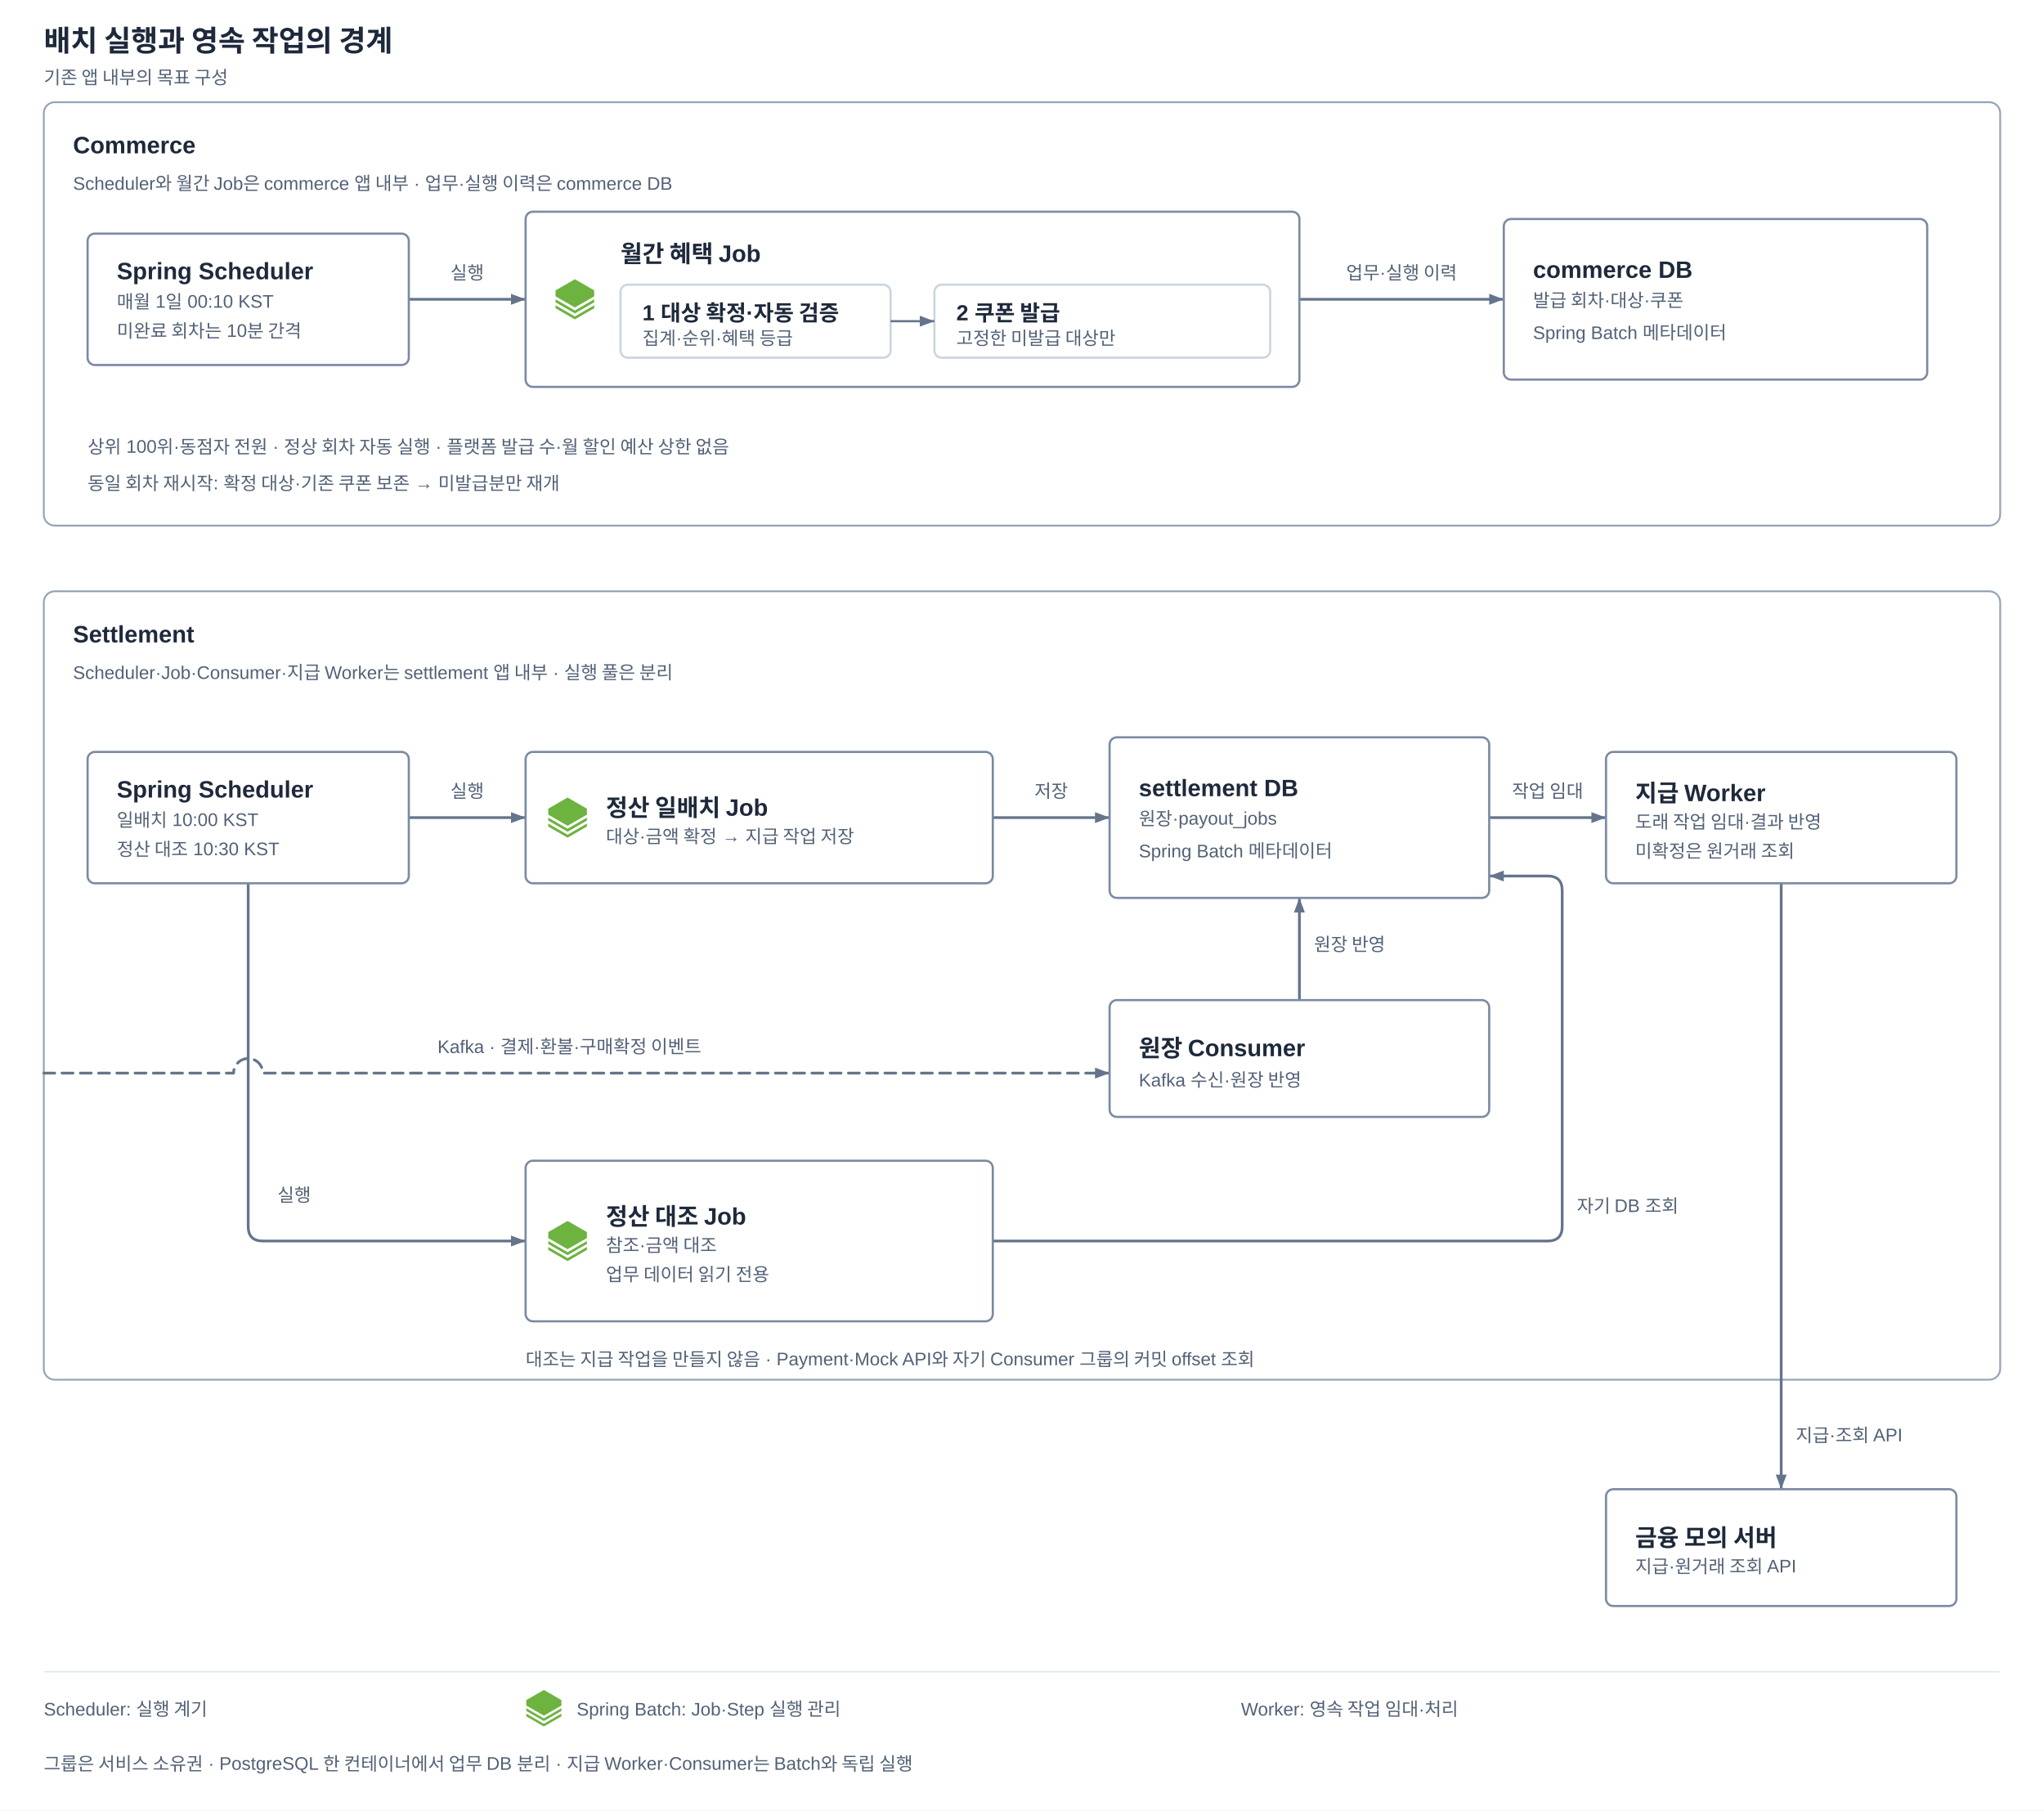
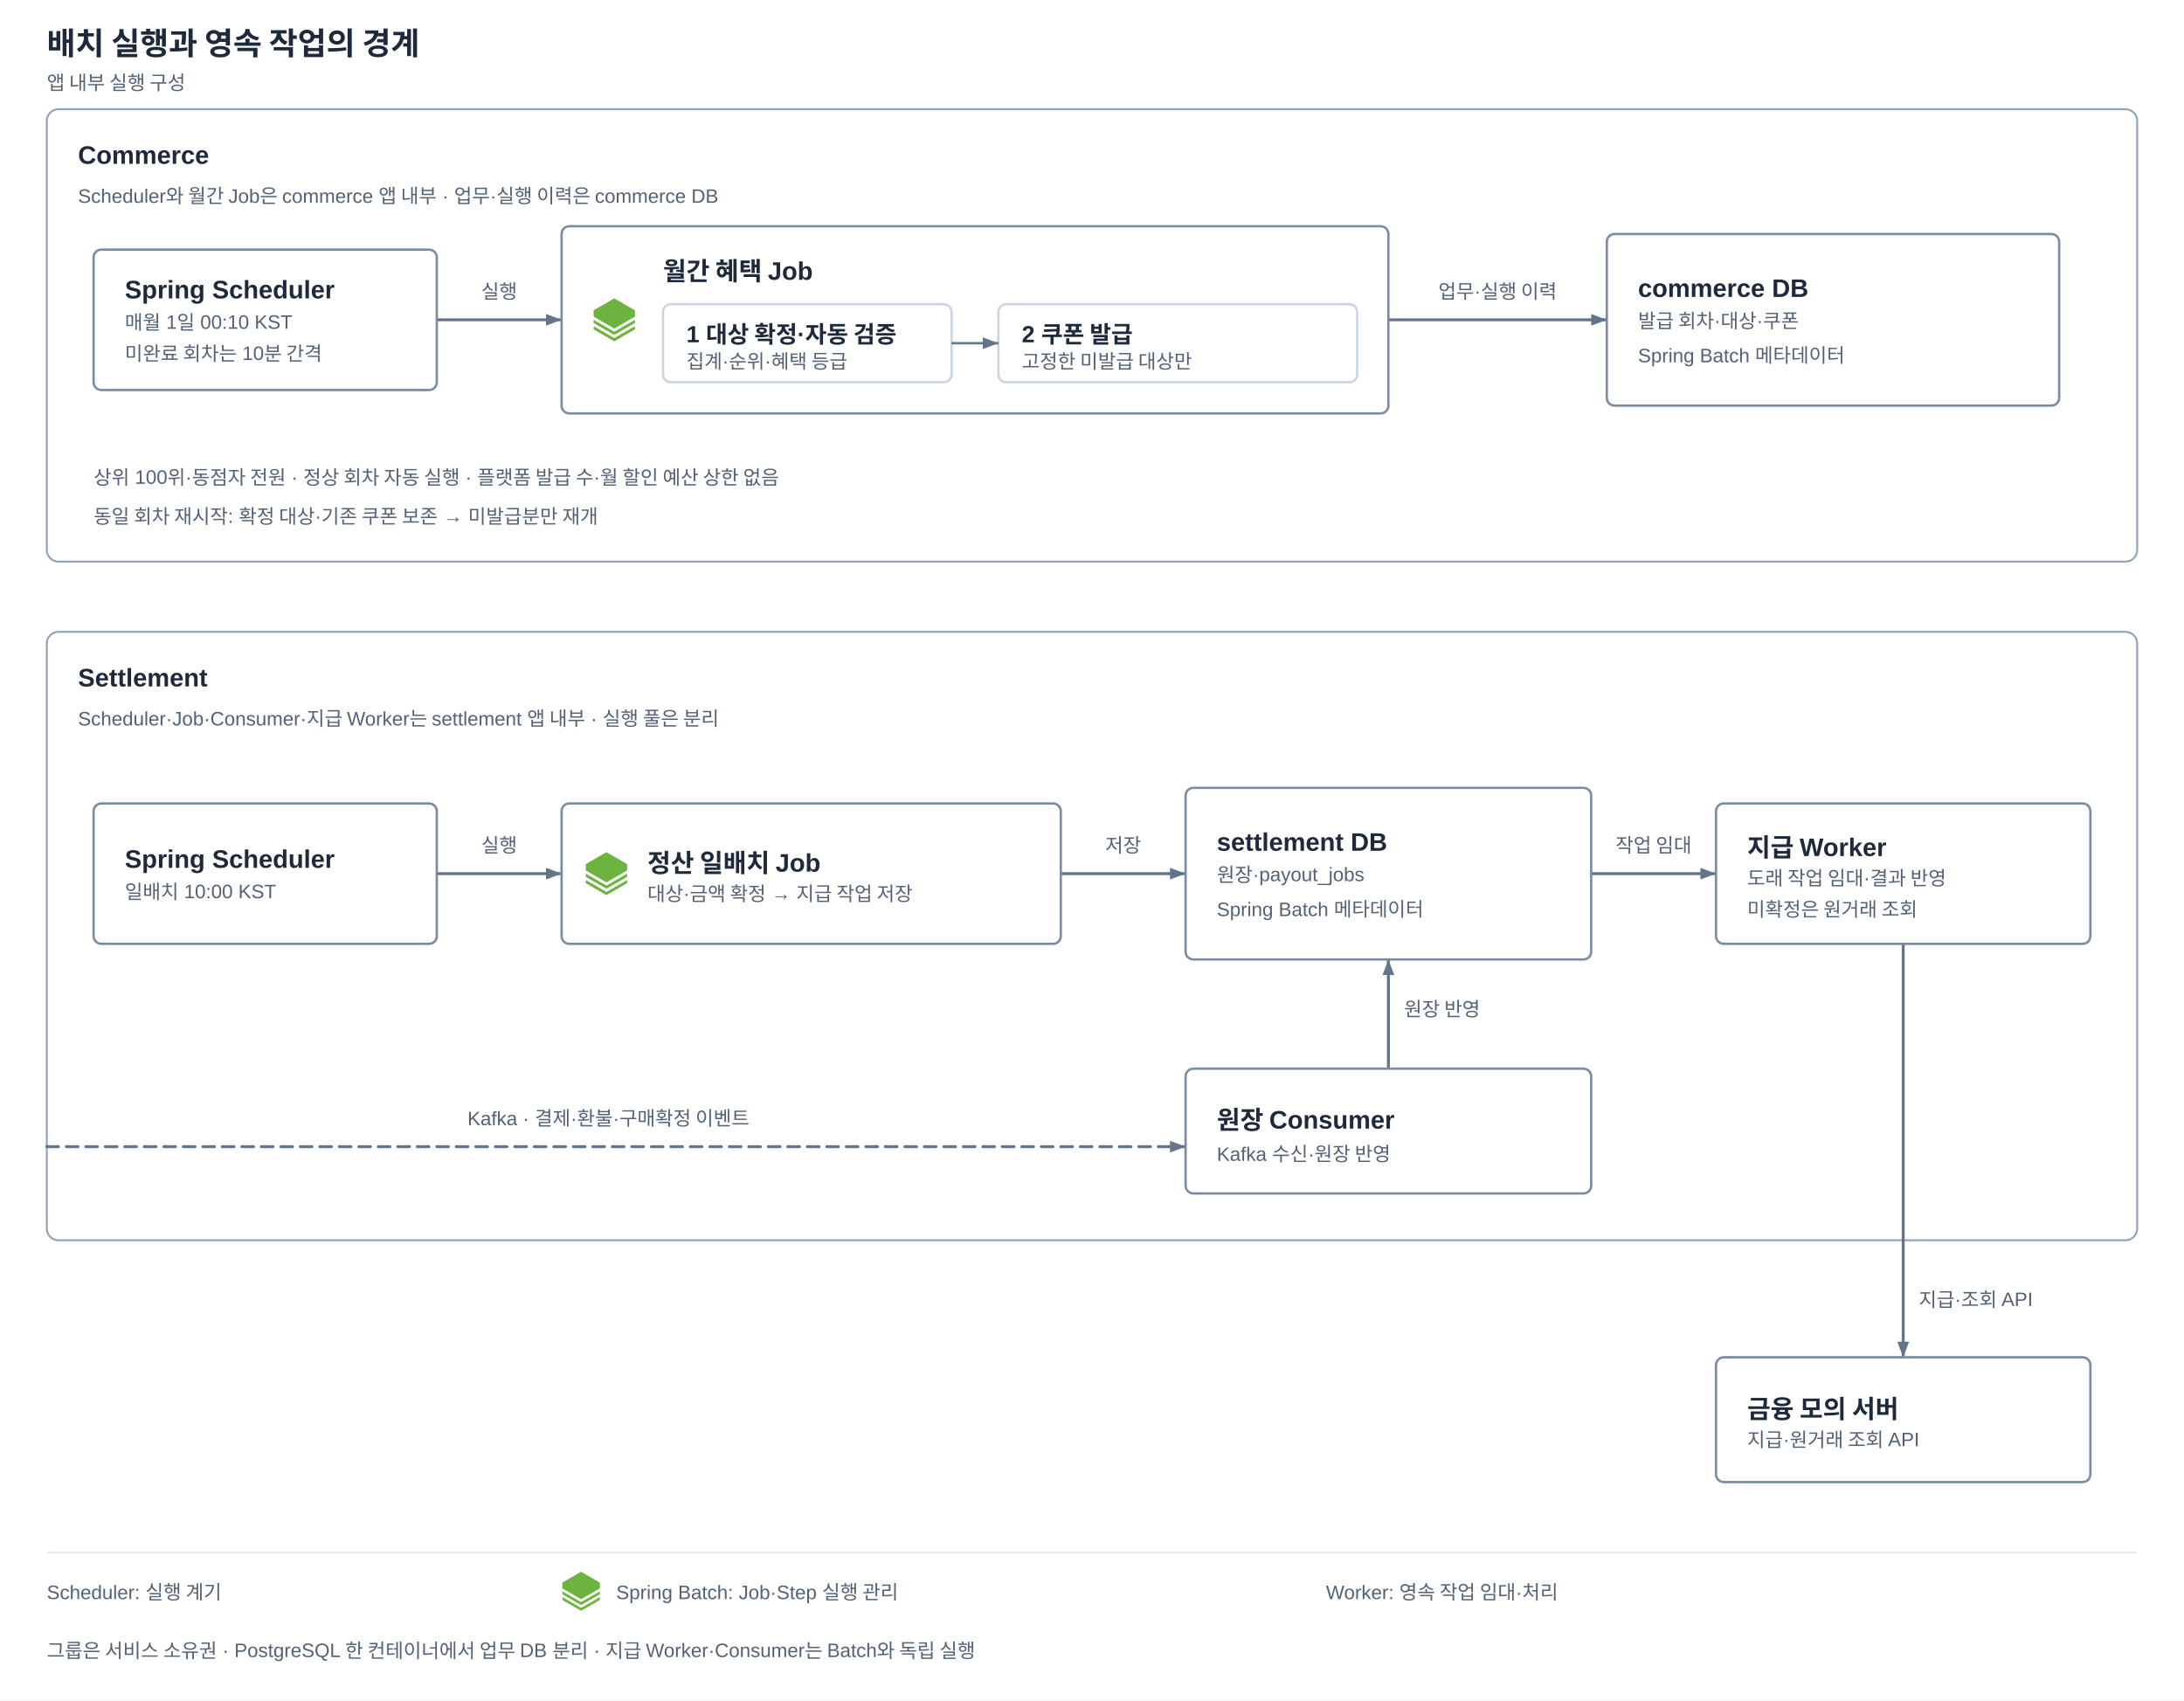
- <svg xmlns="http://www.w3.org/2000/svg" width="1120" height="992" viewBox="0 0 1120 992" role="img" aria-labelledby="title desc" data-scope="service-execution">
+ <svg xmlns="http://www.w3.org/2000/svg" width="1120" height="872" viewBox="0 0 1120 872" role="img" aria-labelledby="title desc" data-scope="service-execution">
  <defs>
    <symbol id="logo-springbatch" viewBox="0 0 150.49 156.27">
      <path d="M0,101.29v11.57l75.24,43.41,75.25-43.41V101.29L75.24,144.7ZM0,78.14V89.71l75.24,43.41,75.25-43.41V78.14L75.24,121.55ZM75.24,0,0,43.41V66.56L75.24,110l75.25-43.41V43.41Z" fill="#6db33f" />
    </symbol>
    <marker id="arrow" markerWidth="8" markerHeight="6" refX="8" refY="3" orient="auto-start-reverse" markerUnits="userSpaceOnUse" viewBox="0 0 8 6">
      <path d="M0 0 8 3 0 6Z" fill="#64748b" />
    </marker>
  </defs>
-   <rect width="1120" height="992" fill="#fff" />
+   <rect width="1120" height="872" fill="#fff" />
  <text x="24" y="28" font-family="Geist, Arial, Apple SD Gothic Neo, sans-serif" font-size="16" font-weight="600" fill="#1e293b">배치 실행과 영속 작업의 경계</text>
  <g id="commerce-owner" data-zone="service-ownership" data-box="24,56,1072,232">
    <rect x="24" y="56" width="1072" height="232" rx="6" fill="#fff" stroke="#94a3b8" stroke-width="1" />
    <text x="40" y="84" font-family="Geist, Arial, Apple SD Gothic Neo, sans-serif" font-size="13" font-weight="600" fill="#1e293b">Commerce</text>
    <text x="40" y="104" font-family="Geist, Arial, Apple SD Gothic Neo, sans-serif" font-size="10" font-weight="400" fill="#526176">Scheduler와 월간 Job은 commerce 앱 내부 · 업무·실행 이력은 commerce DB</text>
  </g>
-   <g id="settlement-owner" data-zone="service-ownership" data-box="24,324,1072,432">
-     <rect x="24" y="324" width="1072" height="432" rx="6" fill="#fff" stroke="#94a3b8" stroke-width="1" />
+   <g id="settlement-owner" data-zone="service-ownership" data-box="24,324,1072,312">
+     <rect x="24" y="324" width="1072" height="312" rx="6" fill="#fff" stroke="#94a3b8" stroke-width="1" />
    <text x="40" y="352" font-family="Geist, Arial, Apple SD Gothic Neo, sans-serif" font-size="13" font-weight="600" fill="#1e293b">Settlement</text>
    <text x="40" y="372" font-family="Geist, Arial, Apple SD Gothic Neo, sans-serif" font-size="10" font-weight="400" fill="#526176">Scheduler·Job·Consumer·지급 Worker는 settlement 앱 내부 · 실행 풀은 분리</text>
  </g>
-   <path id="reconciliation-read" data-edge="true" data-source="reconciliation-job" data-target="settlement-db" d="M544 680H848 Q856 680 856 672V488 Q856 480 848 480H816" fill="none" stroke="#64748b" stroke-width="1.5" stroke-linejoin="round" stroke-linecap="round" marker-end="url(#arrow)" />
-   <path id="reconciliation-trigger" data-edge="true" data-source="settlement-scheduler" data-target="reconciliation-job" d="M136 484V672 Q136 680 144 680H288" fill="none" stroke="#64748b" stroke-width="1.5" stroke-linejoin="round" stroke-linecap="round" marker-end="url(#arrow)" />
  <path id="settlement-store" data-edge="true" data-source="settlement-daily-job" data-target="settlement-db" d="M544 448H608" fill="none" stroke="#64748b" stroke-width="1.5" stroke-linejoin="round" stroke-linecap="round" marker-end="url(#arrow)" />
  <path id="settlement-trigger" data-edge="true" data-source="settlement-scheduler" data-target="settlement-daily-job" d="M224 448H288" fill="none" stroke="#64748b" stroke-width="1.5" stroke-linejoin="round" stroke-linecap="round" marker-end="url(#arrow)" />
  <path id="commerce-trigger" data-edge="true" data-source="commerce-scheduler" data-target="monthly-benefit-job" d="M224 164H288" fill="none" stroke="#64748b" stroke-width="1.5" stroke-linejoin="round" stroke-linecap="round" marker-end="url(#arrow)" />
  <path id="commerce-store" data-edge="true" data-source="monthly-benefit-job" data-target="commerce-db" d="M712 164H824" fill="none" stroke="#64748b" stroke-width="1.5" stroke-linejoin="round" stroke-linecap="round" marker-end="url(#arrow)" />
  <path id="claim-payout" data-edge="true" data-source="settlement-db" data-target="payout-worker" d="M816 448H880" fill="none" stroke="#64748b" stroke-width="1.5" stroke-linejoin="round" stroke-linecap="round" marker-end="url(#arrow)" />
  <path id="apply-ledger" data-edge="true" data-source="ledger-consumer" data-target="settlement-db" d="M712 548V492" fill="none" stroke="#64748b" stroke-width="1.5" stroke-linejoin="round" stroke-linecap="round" marker-end="url(#arrow)" />
-   <path id="consume-events" data-edge="true" data-source="kafka-input" data-target="ledger-consumer" d="M24 588H128 a8 8 0 0 1 16 0H608" fill="none" stroke="#64748b" stroke-width="1.5" stroke-linejoin="round" stroke-linecap="round" marker-end="url(#arrow)" stroke-dasharray="6 4" />
-   <path id="payout-call" data-edge="true" data-source="payout-worker" data-target="finance-mock" d="M976 484V816" fill="none" stroke="#64748b" stroke-width="1.5" stroke-linejoin="round" stroke-linecap="round" marker-end="url(#arrow)" />
+   <path id="consume-events" data-edge="true" data-source="kafka-input" data-target="ledger-consumer" d="M24 588H608" fill="none" stroke="#64748b" stroke-width="1.5" stroke-linejoin="round" stroke-linecap="round" marker-end="url(#arrow)" stroke-dasharray="6 4" />
+   <path id="payout-call" data-edge="true" data-source="payout-worker" data-target="finance-mock" d="M976 484V696" fill="none" stroke="#64748b" stroke-width="1.5" stroke-linejoin="round" stroke-linecap="round" marker-end="url(#arrow)" />
  <g id="commerce-scheduler" data-node="true" data-box="48,128,176,72" data-align-content="vertical-center" data-content-center-y="164.0">
    <rect x="48" y="128" width="176" height="72" rx="4" fill="#fff" stroke="#7b8ba2" stroke-width="1.2" />
    <text x="64" y="148.5" font-family="Geist, Arial, Apple SD Gothic Neo, sans-serif" font-size="13" font-weight="600" fill="#1e293b" text-anchor="start" dominant-baseline="central">Spring Scheduler</text>
    <text x="64" y="164.5" font-family="Geist, Arial, Apple SD Gothic Neo, sans-serif" font-size="10" font-weight="400" fill="#526176" text-anchor="start" dominant-baseline="central">매월 1일 00:10 KST</text>
    <text x="64" y="180.5" font-family="Geist, Arial, Apple SD Gothic Neo, sans-serif" font-size="10" font-weight="400" fill="#526176" text-anchor="start" dominant-baseline="central">미완료 회차는 10분 간격</text>
  </g>
  <g id="monthly-benefit-job" data-node="true" data-box="288,116,424,96" data-align-content="composite-center" data-content-center-y="164">
    <rect x="288" y="116" width="424" height="96" rx="4" fill="#fff" stroke="#7b8ba2" stroke-width="1.2" />
    <use href="#logo-springbatch" x="304" y="153" width="22" height="22" />
    <text x="340" y="138" font-family="Geist, Arial, Apple SD Gothic Neo, sans-serif" font-size="13" font-weight="600" fill="#1e293b" dominant-baseline="central">월간 혜택 Job</text>
    <rect x="340" y="156" width="148" height="40" rx="4" fill="#fff" stroke="#cbd5e1" stroke-width="1.2" />
    <rect x="512" y="156" width="184" height="40" rx="4" fill="#fff" stroke="#cbd5e1" stroke-width="1.2" />
    <path d="M488 176H512" fill="none" stroke="#64748b" stroke-width="1.2" marker-end="url(#arrow)" />
    <g data-step="1" data-align-content="vertical-center" data-content-center-y="176">
      <text x="352" y="168.5" font-family="Geist, Arial, Apple SD Gothic Neo, sans-serif" font-size="12" font-weight="600" fill="#1e293b" dominant-baseline="central">1  대상 확정·자동 검증</text>
      <text x="352" y="184.5" font-family="Geist, Arial, Apple SD Gothic Neo, sans-serif" font-size="10" font-weight="400" fill="#526176" dominant-baseline="central">집계·순위·혜택 등급</text>
    </g>
    <g data-step="2" data-align-content="vertical-center" data-content-center-y="176">
      <text x="524" y="168.5" font-family="Geist, Arial, Apple SD Gothic Neo, sans-serif" font-size="12" font-weight="600" fill="#1e293b" dominant-baseline="central">2  쿠폰 발급</text>
      <text x="524" y="184.5" font-family="Geist, Arial, Apple SD Gothic Neo, sans-serif" font-size="10" font-weight="400" fill="#526176" dominant-baseline="central">고정한 미발급 대상만</text>
    </g>
  </g>
  <g id="commerce-db" data-node="true" data-box="824,120.0,232,88" data-align-content="vertical-center" data-content-center-y="164.0">
    <rect x="824" y="120.0" width="232" height="88" rx="4" fill="#fff" stroke="#7b8ba2" stroke-width="1.2" />
    <text x="840" y="147.75" font-family="Geist, Arial, Apple SD Gothic Neo, sans-serif" font-size="13" font-weight="600" fill="#1e293b" text-anchor="start" dominant-baseline="central">commerce DB</text>
    <text x="840" y="163.75" font-family="Geist, Arial, Apple SD Gothic Neo, sans-serif" font-size="10" font-weight="400" fill="#526176" text-anchor="start" dominant-baseline="central">발급 회차·대상·쿠폰</text>
    <text x="840" y="179.75" font-family="Geist, Arial, Apple SD Gothic Neo, sans-serif" font-size="10" font-weight="400" fill="#526176" text-anchor="start" dominant-baseline="central">Spring Batch 메타데이터</text>
  </g>
  <g id="settlement-scheduler" data-node="true" data-box="48,412.0,176,72" data-align-content="vertical-center" data-content-center-y="448.0">
    <rect x="48" y="412.0" width="176" height="72" rx="4" fill="#fff" stroke="#7b8ba2" stroke-width="1.2" />
-     <text x="64" y="432.5" font-family="Geist, Arial, Apple SD Gothic Neo, sans-serif" font-size="13" font-weight="600" fill="#1e293b" text-anchor="start" dominant-baseline="central">Spring Scheduler</text>
-     <text x="64" y="448.5" font-family="Geist, Arial, Apple SD Gothic Neo, sans-serif" font-size="10" font-weight="400" fill="#526176" text-anchor="start" dominant-baseline="central">일배치 10:00 KST</text>
-     <text x="64" y="464.5" font-family="Geist, Arial, Apple SD Gothic Neo, sans-serif" font-size="10" font-weight="400" fill="#526176" text-anchor="start" dominant-baseline="central">정산 대조 10:30 KST</text>
+     <text x="64" y="440.5" font-family="Geist, Arial, Apple SD Gothic Neo, sans-serif" font-size="13" font-weight="600" fill="#1e293b" text-anchor="start" dominant-baseline="central">Spring Scheduler</text>
+     <text x="64" y="456.5" font-family="Geist, Arial, Apple SD Gothic Neo, sans-serif" font-size="10" font-weight="400" fill="#526176" text-anchor="start" dominant-baseline="central">일배치 10:00 KST</text>
  </g>
  <g id="settlement-daily-job" data-node="true" data-box="288,412.0,256,72" data-align-content="vertical-center" data-content-center-y="448.0">
    <rect x="288" y="412.0" width="256" height="72" rx="4" fill="#fff" stroke="#7b8ba2" stroke-width="1.2" />
    <use href="#logo-springbatch" x="300" y="437.0" width="22" height="22" aria-hidden="true" />
    <text x="332" y="441.5" font-family="Geist, Arial, Apple SD Gothic Neo, sans-serif" font-size="13" font-weight="600" fill="#1e293b" text-anchor="start" dominant-baseline="central">정산 일배치 Job</text>
    <text x="332" y="457.5" font-family="Geist, Arial, Apple SD Gothic Neo, sans-serif" font-size="10" font-weight="400" fill="#526176" text-anchor="start" dominant-baseline="central">대상·금액 확정 → 지급 작업 저장</text>
  </g>
  <g id="settlement-db" data-node="true" data-box="608,404.0,208,88" data-align-content="vertical-center" data-content-center-y="448.0">
    <rect x="608" y="404.0" width="208" height="88" rx="4" fill="#fff" stroke="#7b8ba2" stroke-width="1.2" />
    <text x="624" y="431.75" font-family="Geist, Arial, Apple SD Gothic Neo, sans-serif" font-size="13" font-weight="600" fill="#1e293b" text-anchor="start" dominant-baseline="central">settlement DB</text>
    <text x="624" y="447.75" font-family="Geist, Arial, Apple SD Gothic Neo, sans-serif" font-size="10" font-weight="400" fill="#526176" text-anchor="start" dominant-baseline="central">원장·payout_jobs</text>
    <text x="624" y="463.75" font-family="Geist, Arial, Apple SD Gothic Neo, sans-serif" font-size="10" font-weight="400" fill="#526176" text-anchor="start" dominant-baseline="central">Spring Batch 메타데이터</text>
  </g>
  <g id="payout-worker" data-node="true" data-box="880,412,192,72" data-align-content="vertical-center" data-content-center-y="448.0">
    <rect x="880" y="412" width="192" height="72" rx="4" fill="#fff" stroke="#7b8ba2" stroke-width="1.2" />
    <text x="896" y="433.5" font-family="Geist, Arial, Apple SD Gothic Neo, sans-serif" font-size="13" font-weight="600" fill="#1e293b" text-anchor="start" dominant-baseline="central">지급 Worker</text>
    <text x="896" y="449.5" font-family="Geist, Arial, Apple SD Gothic Neo, sans-serif" font-size="10" font-weight="400" fill="#526176" text-anchor="start" dominant-baseline="central">도래 작업 임대·결과 반영</text>
    <text x="896" y="465.5" font-family="Geist, Arial, Apple SD Gothic Neo, sans-serif" font-size="10" font-weight="400" fill="#526176" text-anchor="start" dominant-baseline="central">미확정은 원거래 조회</text>
  </g>
  <g id="ledger-consumer" data-node="true" data-box="608,548,208,64" data-align-content="vertical-center" data-content-center-y="580.0">
    <rect x="608" y="548" width="208" height="64" rx="4" fill="#fff" stroke="#7b8ba2" stroke-width="1.2" />
    <text x="624" y="573.25" font-family="Geist, Arial, Apple SD Gothic Neo, sans-serif" font-size="13" font-weight="600" fill="#1e293b" text-anchor="start" dominant-baseline="central">원장 Consumer</text>
    <text x="624" y="589.25" font-family="Geist, Arial, Apple SD Gothic Neo, sans-serif" font-size="10" font-weight="400" fill="#526176" text-anchor="start" dominant-baseline="central">Kafka 수신·원장 반영</text>
  </g>
-   <g id="finance-mock" data-node="true" data-box="880,816,192,64" data-align-content="vertical-center" data-content-center-y="848.0">
-     <rect x="880" y="816" width="192" height="64" rx="4" fill="#fff" stroke="#7b8ba2" stroke-width="1.2" />
-     <text x="896" y="841.5" font-family="Geist, Arial, Apple SD Gothic Neo, sans-serif" font-size="13" font-weight="600" fill="#1e293b" text-anchor="start" dominant-baseline="central">금융 모의 서버</text>
-     <text x="896" y="857.5" font-family="Geist, Arial, Apple SD Gothic Neo, sans-serif" font-size="10" font-weight="400" fill="#526176" text-anchor="start" dominant-baseline="central">지급·원거래 조회 API</text>
+   <g id="finance-mock" data-node="true" data-box="880,696,192,64" data-align-content="vertical-center" data-content-center-y="728">
+     <rect x="880" y="696" width="192" height="64" rx="4" fill="#fff" stroke="#7b8ba2" stroke-width="1.2" />
+     <text x="896" y="721.5" font-family="Geist, Arial, Apple SD Gothic Neo, sans-serif" font-size="13" font-weight="600" fill="#1e293b" text-anchor="start" dominant-baseline="central">금융 모의 서버</text>
+     <text x="896" y="737.5" font-family="Geist, Arial, Apple SD Gothic Neo, sans-serif" font-size="10" font-weight="400" fill="#526176" text-anchor="start" dominant-baseline="central">지급·원거래 조회 API</text>
  </g>
  <rect x="236.0" y="142" width="40" height="14" fill="#fff" />
  <text x="256" y="153" font-family="Geist, Arial, Apple SD Gothic Neo, sans-serif" font-size="10" font-weight="400" fill="#526176" text-anchor="middle">실행</text>
  <rect x="718.0" y="142" width="100" height="14" fill="#fff" />
  <text x="768" y="153" font-family="Geist, Arial, Apple SD Gothic Neo, sans-serif" font-size="10" font-weight="400" fill="#526176" text-anchor="middle">업무·실행 이력</text>
  <rect x="236.0" y="426" width="40" height="14" fill="#fff" />
  <text x="256" y="437" font-family="Geist, Arial, Apple SD Gothic Neo, sans-serif" font-size="10" font-weight="400" fill="#526176" text-anchor="middle">실행</text>
  <rect x="548.0" y="426" width="56" height="14" fill="#fff" />
  <text x="576" y="437" font-family="Geist, Arial, Apple SD Gothic Neo, sans-serif" font-size="10" font-weight="400" fill="#526176" text-anchor="middle">저장</text>
  <rect x="820.0" y="426" width="56" height="14" fill="#fff" />
  <text x="848" y="437" font-family="Geist, Arial, Apple SD Gothic Neo, sans-serif" font-size="10" font-weight="400" fill="#526176" text-anchor="middle">작업 임대</text>
  <rect x="720" y="509" width="72" height="16" fill="#fff" />
  <text x="720" y="521" font-family="Geist, Arial, Apple SD Gothic Neo, sans-serif" font-size="10" font-weight="400" fill="#526176">원장 반영</text>
  <rect x="200.0" y="566" width="224" height="14" fill="#fff" />
  <text x="312" y="577" font-family="Geist, Arial, Apple SD Gothic Neo, sans-serif" font-size="10" font-weight="400" fill="#526176" text-anchor="middle">Kafka · 결제·환불·구매확정 이벤트</text>
-   <rect x="984" y="778" width="104" height="16" fill="#fff" />
-   <text x="984" y="790" font-family="Geist, Arial, Apple SD Gothic Neo, sans-serif" font-size="10" font-weight="400" fill="#526176">지급·조회 API</text>
-   <line x1="24" x2="1096" y1="916" y2="916" stroke="#e2e8f0" stroke-width="0.8" />
-   <text x="24" y="970" font-family="Geist, Arial, Apple SD Gothic Neo, sans-serif" font-size="10" font-weight="400" fill="#526176">그룹은 서비스 소유권 · PostgreSQL 한 컨테이너에서 업무 DB 분리 · 지급 Worker·Consumer는 Batch와 독립 실행</text>
+   <rect x="984" y="658" width="104" height="16" fill="#fff" />
+   <text x="984" y="670" font-family="Geist, Arial, Apple SD Gothic Neo, sans-serif" font-size="10" font-weight="400" fill="#526176">지급·조회 API</text>
+   <line x1="24" x2="1096" y1="796" y2="796" stroke="#e2e8f0" stroke-width="0.8" />
+   <text x="24" y="850" font-family="Geist, Arial, Apple SD Gothic Neo, sans-serif" font-size="10" font-weight="400" fill="#526176">그룹은 서비스 소유권 · PostgreSQL 한 컨테이너에서 업무 DB 분리 · 지급 Worker·Consumer는 Batch와 독립 실행</text>
  <g id="kafka-input" data-port="external-event-input" data-point="24,588" />
-   <g id="reconciliation-job" data-node="true" data-box="288,636,256,88" data-align-content="vertical-center" data-content-center-y="680.0">
-     <rect x="288" y="636" width="256" height="88" rx="4" fill="#fff" stroke="#7b8ba2" stroke-width="1.2" />
-     <use href="#logo-springbatch" x="300" y="669.0" width="22" height="22" aria-hidden="true" />
-     <text x="332" y="665.5" font-family="Geist, Arial, Apple SD Gothic Neo, sans-serif" font-size="13" font-weight="600" fill="#1e293b" text-anchor="start" dominant-baseline="central">정산 대조 Job</text>
-     <text x="332" y="681.5" font-family="Geist, Arial, Apple SD Gothic Neo, sans-serif" font-size="10" font-weight="400" fill="#526176" text-anchor="start" dominant-baseline="central">참조·금액 대조</text>
-     <text x="332" y="697.5" font-family="Geist, Arial, Apple SD Gothic Neo, sans-serif" font-size="10" font-weight="400" fill="#526176" text-anchor="start" dominant-baseline="central">업무 데이터 읽기 전용</text>
-   </g>
-   <rect x="144" y="644" width="48" height="20" fill="#fff" />
-   <text x="152" y="654" font-family="Geist, Arial, Apple SD Gothic Neo, sans-serif" font-size="10" font-weight="400" fill="#526176" text-anchor="start" dominant-baseline="central">실행</text>
-   <rect x="864" y="650" width="88" height="20" fill="#fff" />
-   <text x="864" y="660" font-family="Geist, Arial, Apple SD Gothic Neo, sans-serif" font-size="10" font-weight="400" fill="#526176" text-anchor="start" dominant-baseline="central">자기 DB 조회</text>
-   <text x="288" y="744" font-family="Geist, Arial, Apple SD Gothic Neo, sans-serif" font-size="10" font-weight="400" fill="#526176" text-anchor="start" dominant-baseline="central">대조는 지급 작업을 만들지 않음 · Payment·Mock API와 자기 Consumer 그룹의 커밋 offset 조회</text>
  <text x="48" y="244" font-family="Geist, Arial, Apple SD Gothic Neo, sans-serif" font-size="10" font-weight="400" fill="#526176" text-anchor="start" dominant-baseline="central">상위 100위·동점자 전원 · 정상 회차 자동 실행 · 플랫폼 발급 수·월 할인 예산 상한 없음</text>
  <text x="48" y="264" font-family="Geist, Arial, Apple SD Gothic Neo, sans-serif" font-size="10" font-weight="400" fill="#526176" text-anchor="start" dominant-baseline="central">동일 회차 재시작: 확정 대상·기존 쿠폰 보존 → 미발급분만 재개</text>
-   <text x="24" y="46" font-family="Geist, Arial, Apple SD Gothic Neo, sans-serif" font-size="10" fill="#526176">기존 앱 내부의 목표 구성</text>
-   <text x="24" y="940" font-family="Geist, Arial, Apple SD Gothic Neo, sans-serif" font-size="10" fill="#526176">Scheduler: 실행 계기</text>
-   <text x="316" y="940" font-family="Geist, Arial, Apple SD Gothic Neo, sans-serif" font-size="10" fill="#526176">Spring Batch: Job·Step 실행 관리</text>
-   <text x="680" y="940" font-family="Geist, Arial, Apple SD Gothic Neo, sans-serif" font-size="10" fill="#526176">Worker: 영속 작업 임대·처리</text>
-   <use href="#logo-springbatch" x="288" y="926" width="20" height="20" />
+   <text x="24" y="46" font-family="Geist, Arial, Apple SD Gothic Neo, sans-serif" font-size="10" fill="#526176">앱 내부 실행 구성</text>
+   <text x="24" y="820" font-family="Geist, Arial, Apple SD Gothic Neo, sans-serif" font-size="10" fill="#526176">Scheduler: 실행 계기</text>
+   <text x="316" y="820" font-family="Geist, Arial, Apple SD Gothic Neo, sans-serif" font-size="10" fill="#526176">Spring Batch: Job·Step 실행 관리</text>
+   <text x="680" y="820" font-family="Geist, Arial, Apple SD Gothic Neo, sans-serif" font-size="10" fill="#526176">Worker: 영속 작업 임대·처리</text>
+   <use href="#logo-springbatch" x="288" y="806" width="20" height="20" />
</svg>
